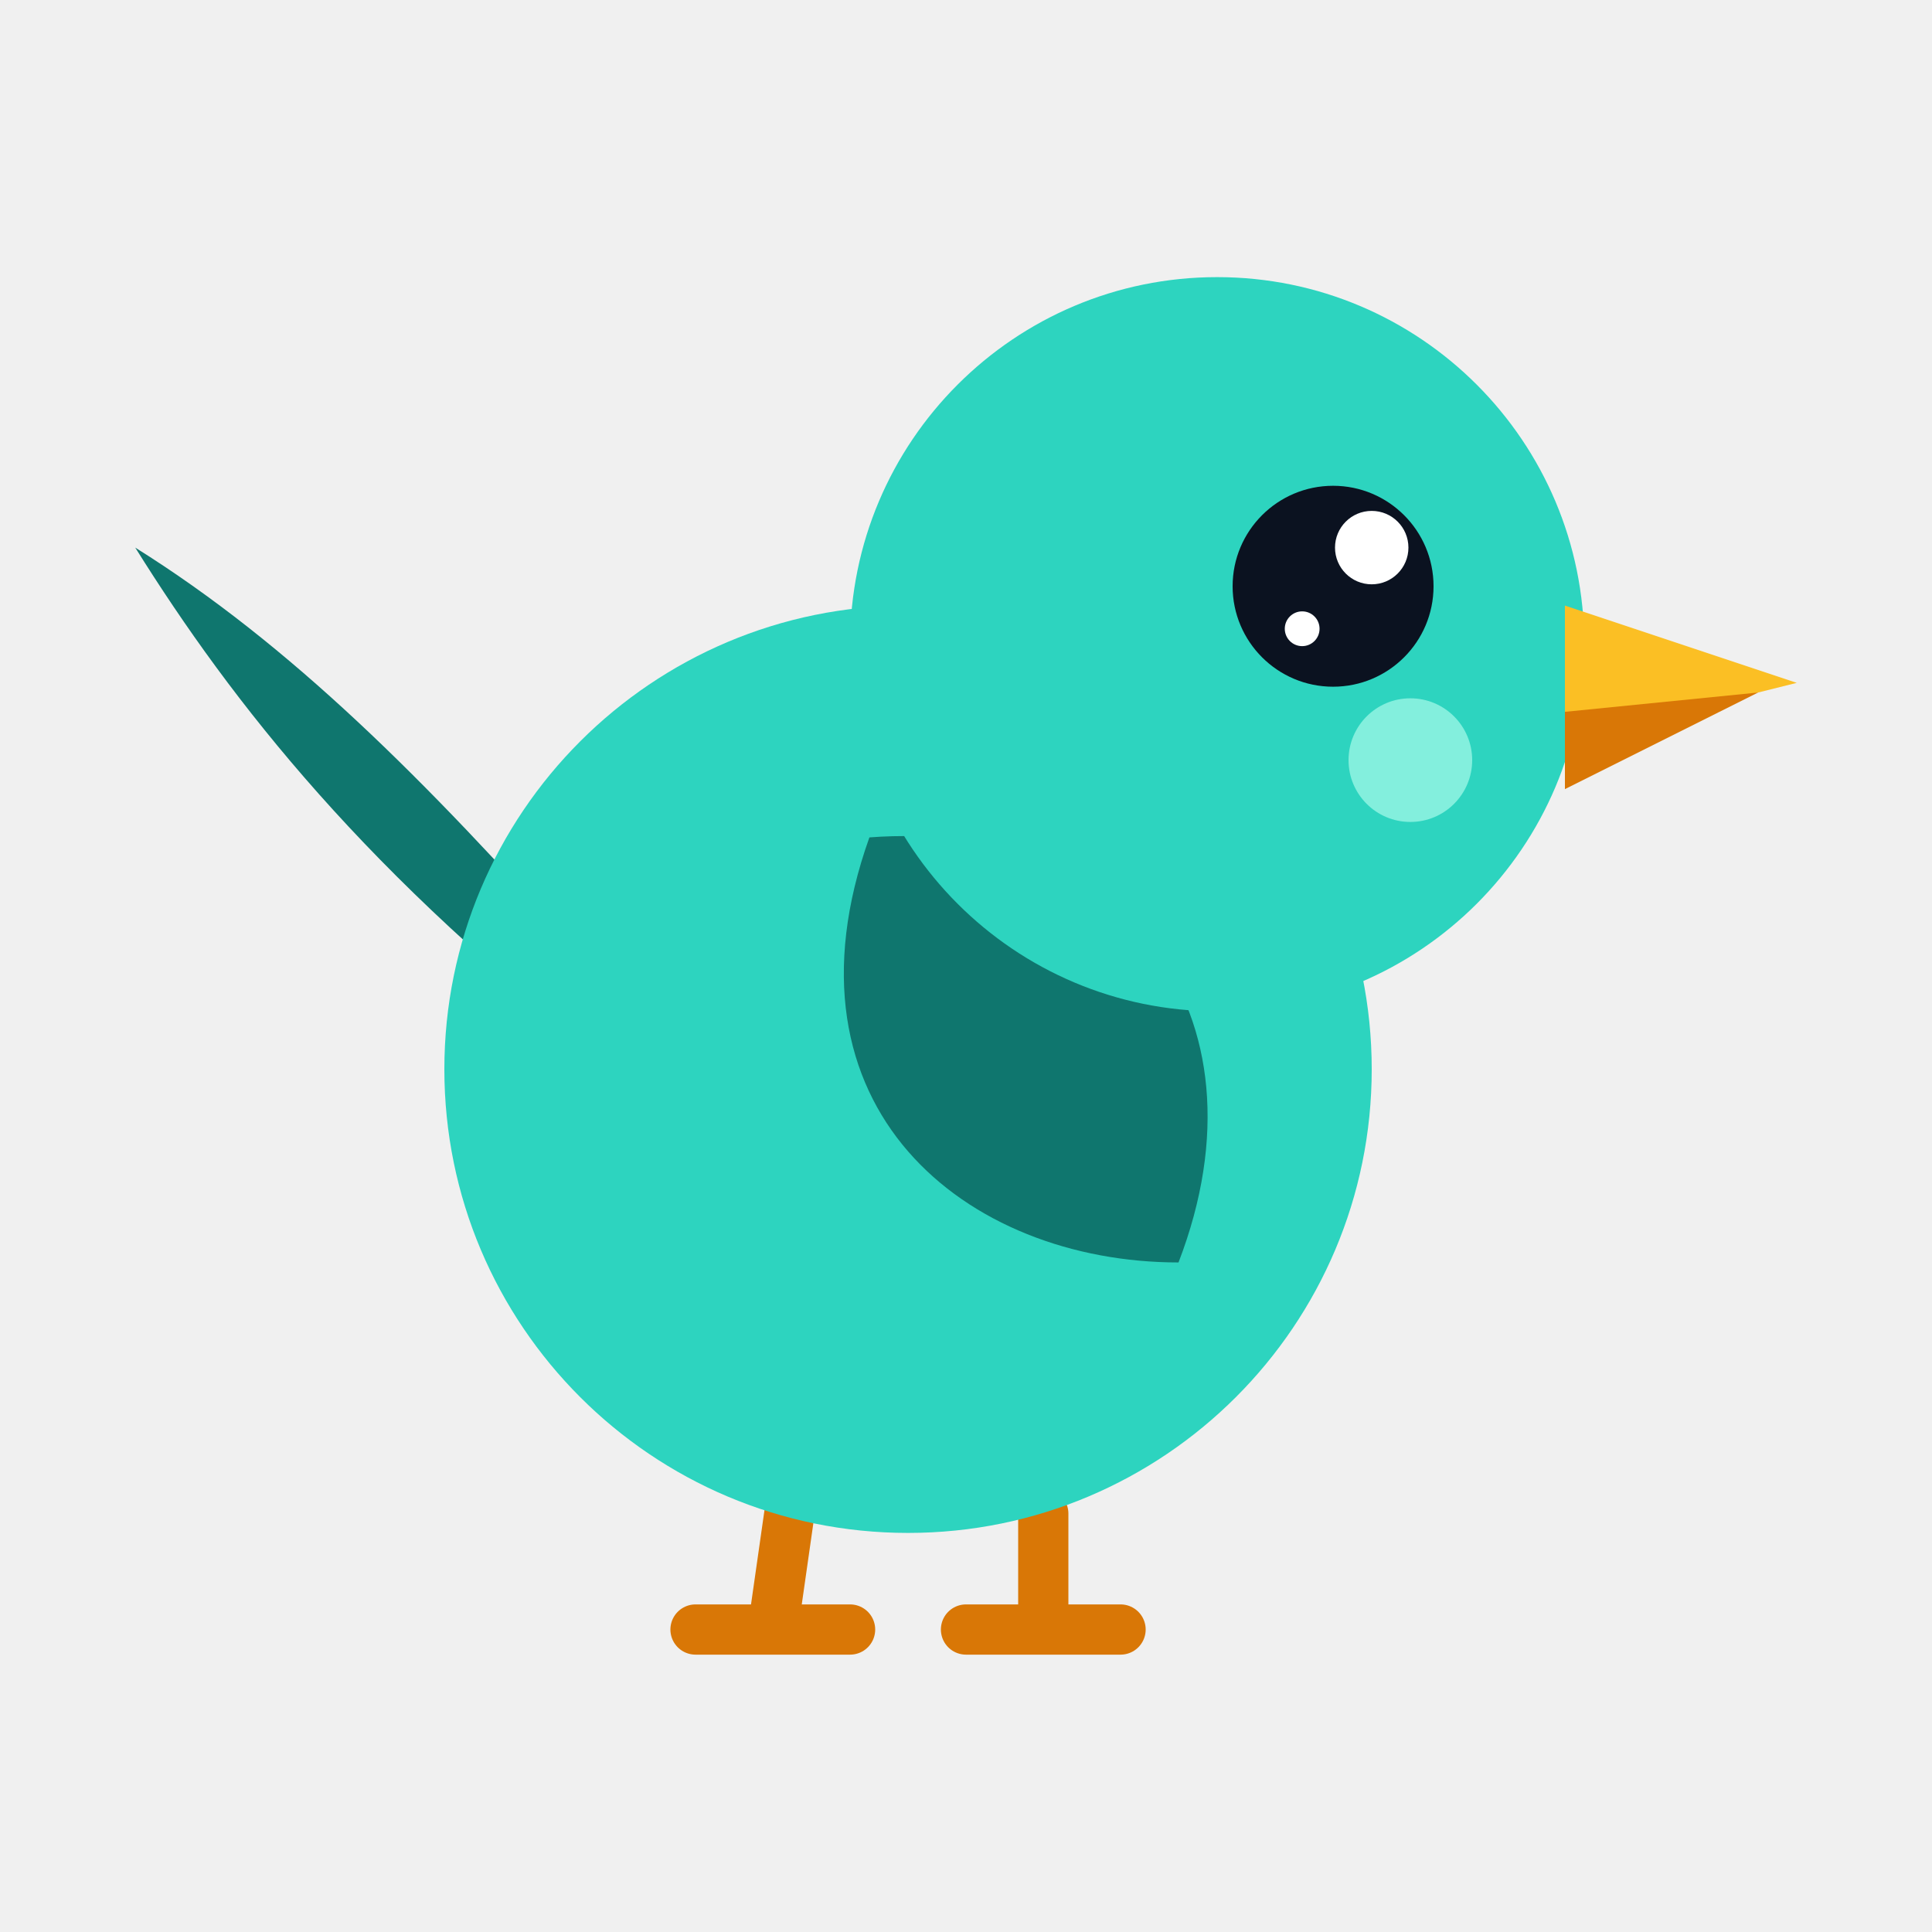
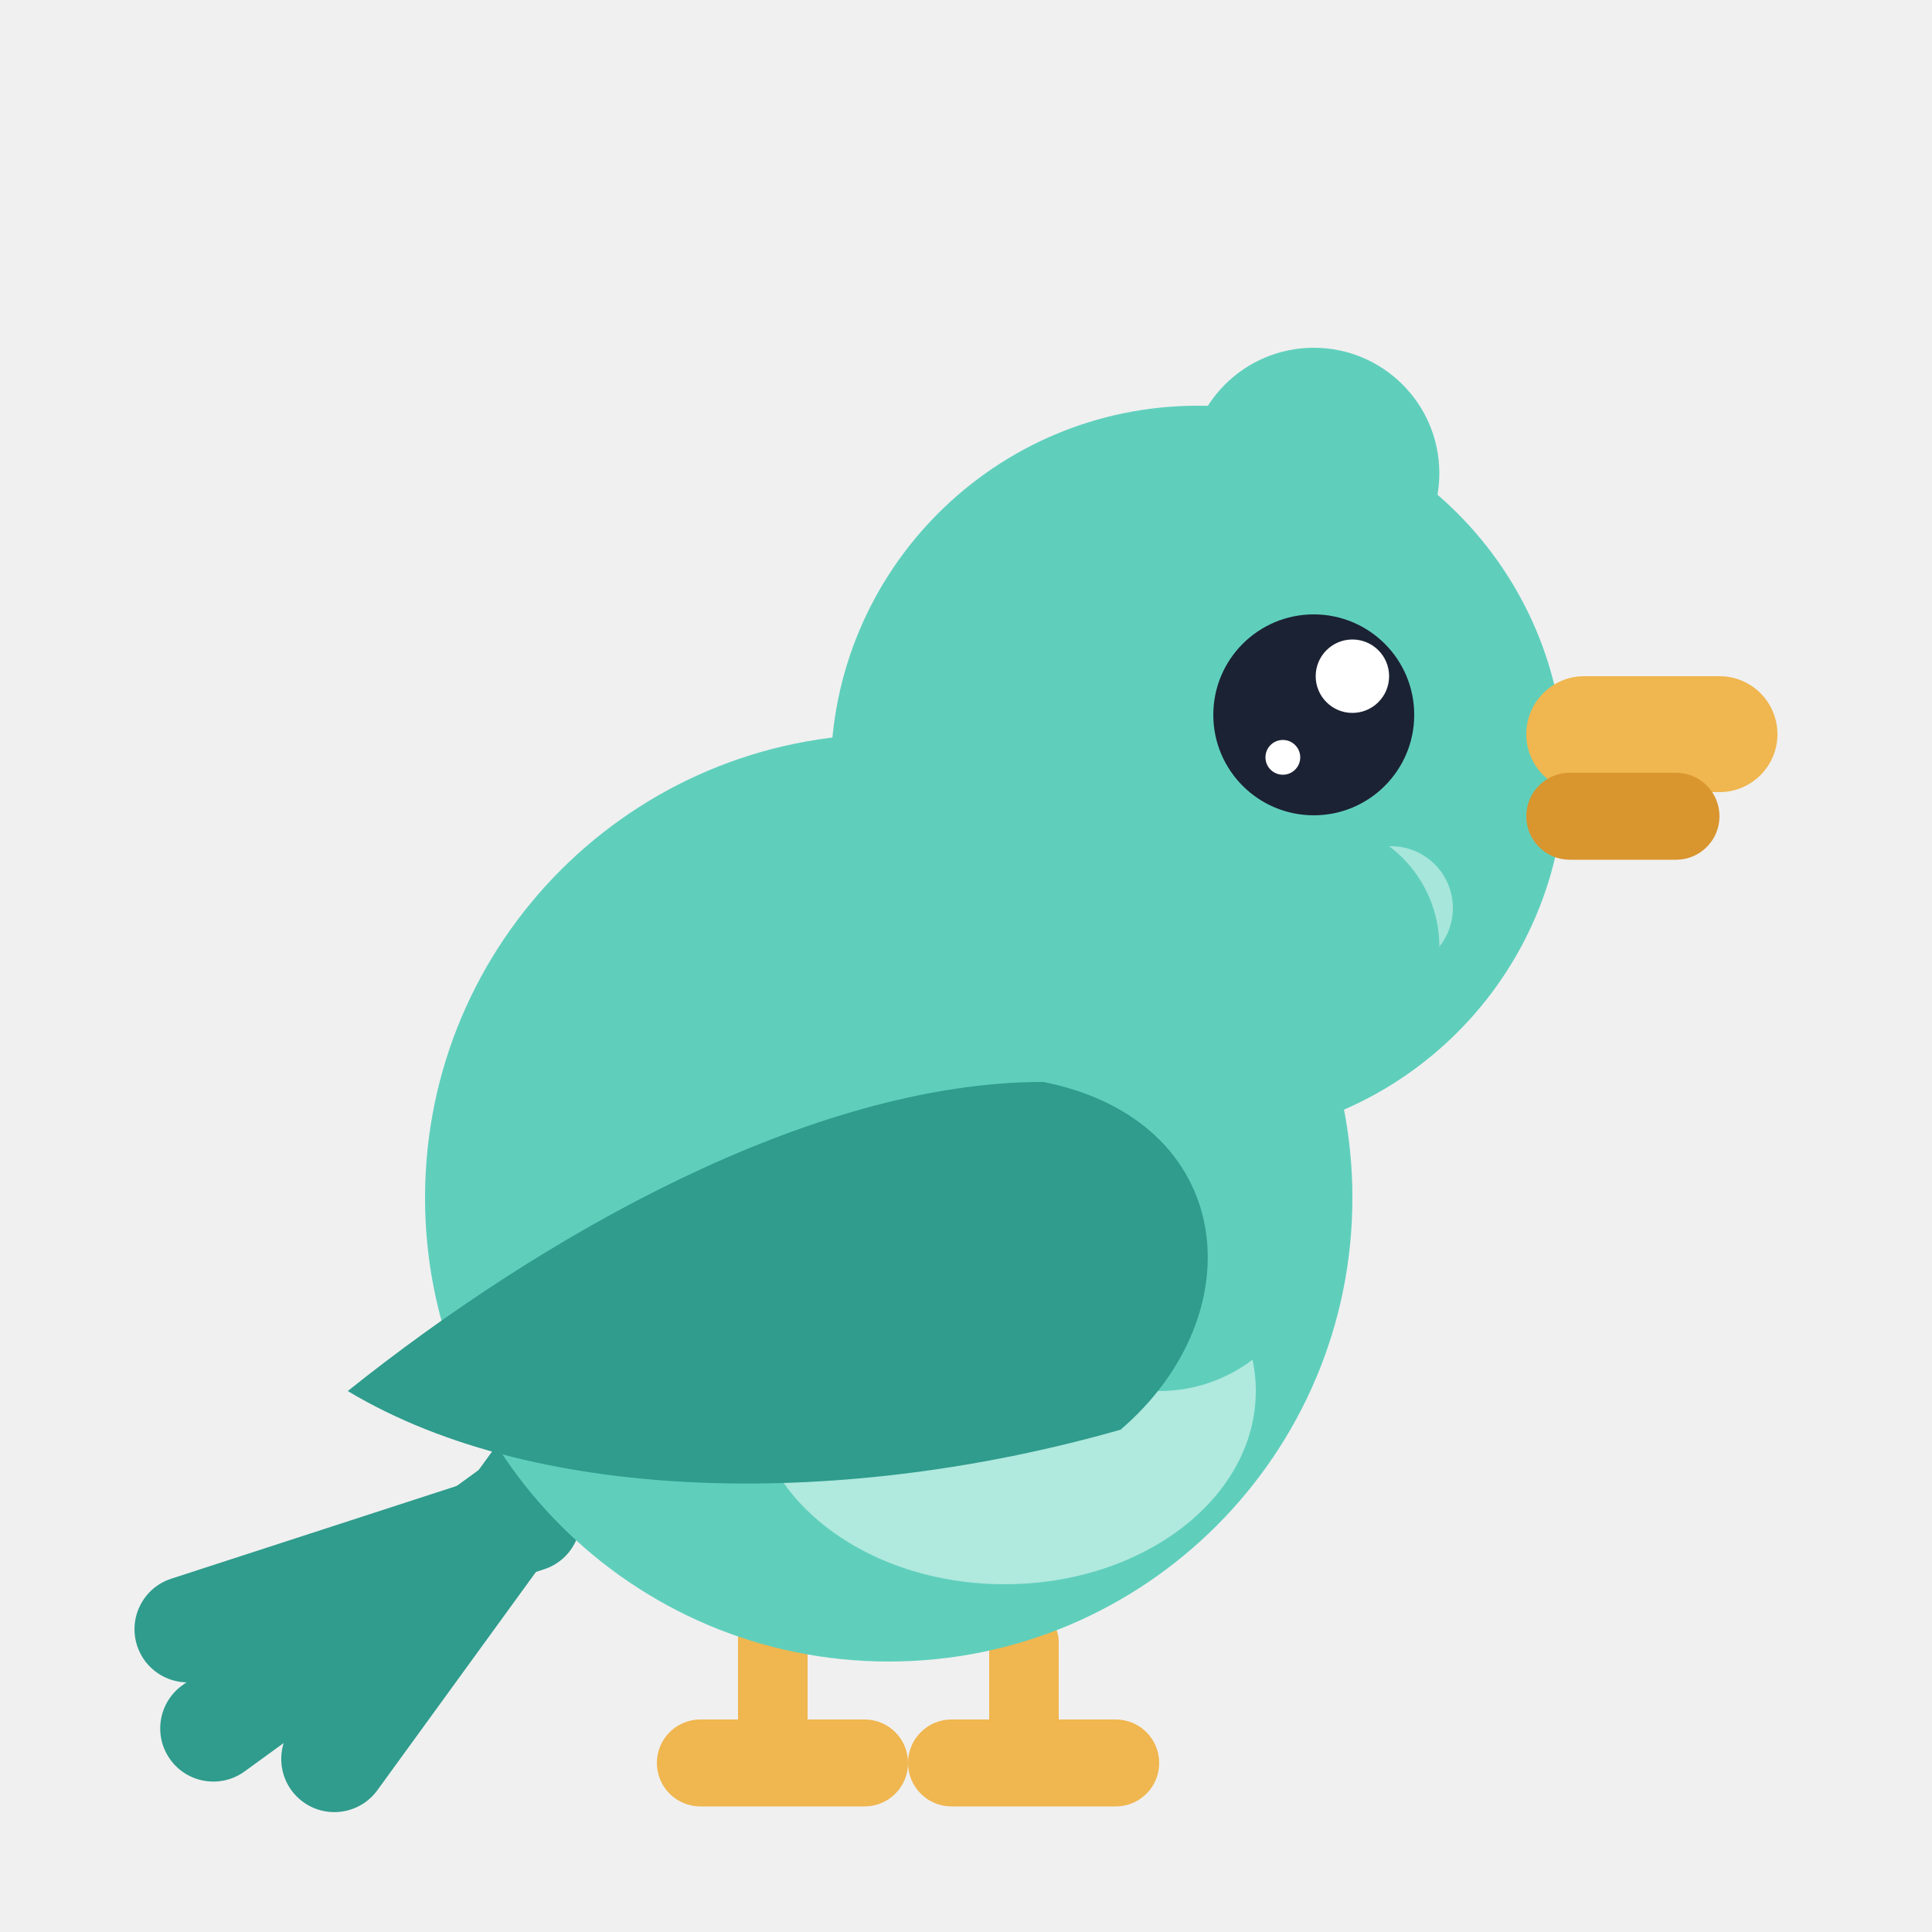
- <svg xmlns="http://www.w3.org/2000/svg" viewBox="0 0 100 100" role="img" aria-label="Bower">
-   <g transform="translate(1 -6.656)">
-     <path fill="#0f766e" d="M29 56C21 47 14 40 6 35C11 43 18 52 31 62Z" />
-     <path fill="none" stroke="#d97706" stroke-width="2.6" stroke-linecap="round" stroke-linejoin="round" d="M40 84L39 91M35 91h8" />
-     <path fill="none" stroke="#d97706" stroke-width="2.6" stroke-linecap="round" stroke-linejoin="round" d="M53 85L53 91M49 91h8" />
-     <circle fill="#2dd4bf" cx="46" cy="62" r="24" />
-     <path fill="#0f766e" d="M44 50C57 49 65 59 60 72C49 72 39 64 44 50Z" />
-     <circle fill="#2dd4bf" cx="62" cy="40" r="19" />
-     <circle fill="#99f6e4" fill-opacity=".8" cx="72" cy="46" r="3.2" />
-     <circle fill="#0b1220" cx="68" cy="37" r="5.2" />
-     <circle fill="#ffffff" cx="70" cy="35" r="1.9" />
-     <circle fill="#ffffff" cx="66.4" cy="39.2" r=".9" />
-     <path fill="#fbbf24" d="M80 38L92 42L80 45Z" />
-     <path fill="#d97706" d="M80 43.5L90 42.5L80 47.5Z" />
-   </g>
+ <svg xmlns="http://www.w3.org/2000/svg" viewBox="0 0 100 100" width="64" height="64" role="img" aria-label="Bower">
+   <style>.b{overflow:visible;display:block;flex-shrink:0}
+ .b .bd,.b .hc,.b .nk,.b .ld,.b .lb{fill:#5fcfbc}.b .wp,.b .tf{fill:#2f9c8d}.b .ch{fill:#b9ece2;opacity:.9}.b .ck{fill:#b9ece2;opacity:.8}.b .ec{fill:#1b2233}.b .eh{fill:#fff}.b .fo{fill:#f0b64f}.b .dd{fill:#9fabbf}.b .rn{fill:none;stroke:#7d8aa3;stroke-width:1.6;stroke-linecap:round}.b .nest2{fill:none;stroke:#8a5a3b;stroke-width:2.4;stroke-linecap:round}.b .ex{font-family:'Segoe UI',system-ui,-apple-system,Helvetica,Arial,sans-serif;font-weight:700;font-size:16px;fill:#f0b64f}.b .ld,.b .lb{transform-box:fill-box;transform-origin:center}.b .tu{transform-box:fill-box;transform-origin:95% 60%}.b .nest{fill:none;stroke:#8a5a3b;stroke-width:2.4;stroke-linecap:round}
+ .b .bk{fill:#f0b64f}.b .bj{fill:#d9952e}
+ .b .lg{fill:none;stroke:#f0b64f;stroke-width:3.6;stroke-linecap:round;stroke-linejoin:round}
+ .b .tw{fill:none;stroke:#fbbf24;stroke-width:2.6;stroke-linecap:round}
+ .b .pp,.b .nestpile{fill:#fff;stroke:#94a3b8;stroke-width:1}
+ .b .nt{font-family:'Segoe UI',system-ui,-apple-system,Helvetica,Arial,sans-serif;font-weight:700;font-size:13px;fill:#5eead4}
+ .b .qm,.b .zz{font-family:'Segoe UI',system-ui,-apple-system,Helvetica,Arial,sans-serif;font-weight:700;fill:#e6ebf2}.b .qm{font-size:18px}.b .zz{font-size:12px}
+ .b .sp{fill:#fbbf24;transform-box:fill-box;transform-origin:center}
+ .b .cl{fill:none;stroke:#64748b;stroke-width:1.8;stroke-linecap:round;stroke-linejoin:round}
+ .b .bp,.b .bn{fill:none;stroke:#8a5a3b;stroke-width:2.4;stroke-linecap:round}.b .bp{stroke:#f0b64f}
+ .b .tray{fill:#334155}.b .sgem{fill:#38bdf8}.b .sgemhl{fill:#e0f2fe}
+ .b .rig,.b .turn{transform-box:fill-box;transform-origin:50% 100%}
+ .b .hd{transform-box:view-box;transform-origin:60px 64px}
+ .b .jw{transform-box:fill-box;transform-origin:0% 15%}
+ .b .wg{transform-box:view-box;transform-origin:54px 57px}
+ .b .tl{transform-box:view-box;transform-origin:30px 76px}
+ .b .ft{transform-box:view-box;transform-origin:47px 84px}
+ .b .ey{transform-box:fill-box;transform-origin:center}
+ .b .x{opacity:0}
+ .p-idle .rig{animation:breathe 3.2s ease-in-out infinite}.p-idle .ey{animation:blink 4.5s infinite}
+ .p-look .rig{animation:breathe 3.2s ease-in-out infinite}.p-look .turn{animation:turnaround 11s ease-in-out infinite}.p-look .hd{animation:idlelook 11s ease-in-out infinite}.p-look .tl{animation:tailflick 11s ease-in-out infinite}.p-look .ey{animation:blink 4.5s infinite}.p-look .ft{animation:shift 11s ease-in-out infinite}.p-look .dd{animation:dots 11s infinite}.p-look .d2{animation-delay:.25s}.p-look .d3{animation-delay:.5s}
+ .p-hello .rig{animation:arrive 4.5s ease-out infinite}.p-hello .wg{animation:arrivewing 4.5s linear infinite}.p-hello .ft{animation:landlegs 4.5s ease-out infinite}.p-hello .jw{animation:chirp 4.5s linear infinite}.p-hello .hd{animation:landlook 4.5s ease-out infinite}.p-hello .tu{animation:tuftpop 4.5s ease-out infinite}.p-hello .lb{animation:smile 4.5s ease-out infinite}.p-hello .ey{animation:blink 4.5s infinite}.p-hello .tl{animation:tailsettle 4.5s ease-out infinite}
+ .p-shiny .rig{animation:excite 3s ease-in-out infinite}.p-shiny .hd{animation:reach 3s ease-in-out infinite}.p-shiny .tu{transform:rotate(-55deg)}.p-shiny .ex{animation:bang 3s ease-out infinite}.p-shiny .s2{animation-delay:.5s}.p-shiny .ey{animation:dilate 3s ease-in-out infinite}.p-shiny .ft{animation:shinylegs 3s ease-in-out infinite}.p-shiny .wg{animation:flutter .16s linear infinite alternate}.p-shiny .tl{animation:tailwag .5s ease-in-out infinite alternate}.p-shiny .sgem,.p-shiny .sgemhl{opacity:1}.p-shiny .sspark{opacity:1;animation:twinkle 1s ease-in-out infinite}
+ .p-sing .rig{animation:bounce 1s ease-in-out infinite}.p-sing .hd{animation:singhead 2s ease-in-out infinite}.p-sing .lb{transform:translateY(-6px)}.p-sing .tu{transform:rotate(-40deg)}.p-sing .wg{animation:sway 1s ease-in-out infinite alternate}.p-sing .jw{animation:sing .45s ease-in-out infinite alternate}.p-sing .tl{animation:tailwag .25s ease-in-out infinite alternate}.p-sing .nt{opacity:1;animation:notes 2.4s ease-out infinite}.p-sing .n2{animation-delay:.8s}.p-sing .n3{animation-delay:1.6s}.p-sing .ey{animation:blink 4.5s infinite}
+ .p-tidy .rig{animation:ferry 6s ease-in-out infinite}.p-tidy .turn{animation:ferryturn 6s linear infinite}.p-tidy .wg{animation:flap .2s ease-in-out infinite alternate}.p-tidy .ft{transform:scaleY(.4)}.p-tidy .lb{transform:translateY(-6px)}.p-tidy .tu{transform:rotate(-45deg)}.p-tidy .tl{animation:tailstream 6s linear infinite}.p-tidy .cpaper{animation:cpaper 6s linear infinite}.p-tidy .ctwig{animation:ctwig 6s linear infinite}.p-tidy .tray,.p-tidy .nest,.p-tidy .traypaper{opacity:1}.p-tidy .np1{animation:np1 6s linear infinite}.p-tidy .np2{animation:np2 6s linear infinite}
+ .p-fly .rig{animation:bob .5s ease-in-out infinite alternate}.p-fly .wg{animation:flap .2s ease-in-out infinite alternate}.p-fly .ft{transform:scaleY(.4)}.p-fly .lb{transform:translateY(-6px)}.p-fly .tl{transform:rotate(-16deg)}.p-fly .cpaper{opacity:1}
+ .p-dance .rig{animation:strut 3.6s ease-in-out infinite}.p-dance .wg{animation:wingspread 3.6s ease-in-out infinite}.p-dance .tl{animation:tailfan 3.6s ease-in-out infinite}.p-dance .hd{animation:proudhead 3.6s ease-in-out infinite}.p-dance .jw{transform:rotate(10deg)}.p-dance .ft{animation:steps .45s ease-in-out infinite alternate}.p-dance .lb{transform:translateY(-6px)}.p-dance .tu{animation:tuftdance 3.6s ease-in-out infinite}.p-dance .sp{opacity:1;animation:twinkle 1.2s ease-in-out infinite}.p-dance .sp2{animation-delay:.5s}
+ .p-confused .rig{animation:breathe 3.2s ease-in-out infinite}.p-confused .hd{animation:puzzle 3.2s ease-in-out infinite}.p-confused .wg{animation:shrug 3.2s ease-in-out infinite}.p-confused .tu{transform:rotate(18deg) translateY(2px)}.p-confused .ld{transform:translateY(3px)}.p-confused .qm{opacity:1;animation:rise 3.2s ease-in-out infinite}.p-confused .ey{animation:blink 4.5s infinite}
+ .p-build .rig{animation:build 7.2s ease-in-out infinite}.p-build .hd{animation:buildhead 7.2s ease-in-out infinite}.p-build .ctwig{animation:buildtwig 7.2s linear infinite}.p-build .ft{animation:buildlegs2 7.2s ease-in-out infinite}.p-build .wg{animation:buildwing 7.2s ease-in-out infinite}.p-build .lb{transform:translateY(-5px)}.p-build .bn{opacity:1}.p-build .bp{opacity:1}.p-build .bp1{animation:bp1 7.2s linear infinite}.p-build .bp2{animation:bp2 7.2s linear infinite}.p-build .bp3{animation:bp3 7.2s linear infinite}.p-build .bt1{animation:bt1 7.2s linear infinite}.p-build .bt2{animation:bt2 7.2s linear infinite}.p-build .bt3{animation:bt3 7.2s linear infinite}.p-build .ey{animation:blink 4.5s infinite}
+ .p-sleep .rig{--rest:5px;animation:breathe 4.8s ease-in-out infinite}.p-sleep .nest2{opacity:1}.p-sleep .ft{transform:scaleY(0)}.p-sleep .wg{transform:rotate(-8deg)}.p-sleep .ld{transform:translateY(10px)}.p-sleep .lb{transform:translateY(-5px)}.p-sleep .hd{transform:translate(-2px,8px) rotate(12deg)}.p-sleep .zz{opacity:1;animation:drift 3s ease-in-out infinite}.p-sleep .z2{animation-delay:1.2s}
+ .p-peek .hd{animation:peekup 4s ease-in-out infinite}.p-peek .ey{animation:look 3s ease-in-out infinite}
+ .p-offline .rig{filter:saturate(.35) brightness(.85)}.p-offline .cl{opacity:1}.p-offline .rn{opacity:1;animation:rain 1s linear infinite}.p-offline .r2{animation-delay:.25s}.p-offline .r3{animation-delay:.5s}.p-offline .r4{animation-delay:.75s}.p-offline .ld{transform:translateY(5px)}.p-offline .hd{transform:rotate(8deg) translateY(3px)}.p-offline .wg{transform:rotate(112deg)}.p-offline .ft{transform:scaleY(.8)}.p-offline .ey{animation:blink 6s infinite}
+ .p-done .rig{animation:hopwink 3s ease-in-out infinite}.p-done .ey{animation:wink 3s linear infinite}.p-done .jw{transform:rotate(12deg)}.p-done .lb{transform:translateY(-6px)}.p-done .wg{animation:cheer 3s ease-in-out infinite}.p-done .ft{animation:crouch 3s ease-in-out infinite}.p-done .hd{animation:cheerhead 3s ease-in-out infinite}.p-done .tl{animation:tailwag .5s ease-in-out infinite alternate}
+ .e-happy .jw{transform:rotate(16deg)}.e-happy .hd{transform:rotate(-6deg) translateY(-3px)}.e-happy .lb{transform:translateY(-6px)}.e-happy .tu{transform:rotate(-30deg)}
+ .e-curious .ey{transform:scale(1.35)}.e-curious .hd{transform:rotate(-14deg) translate(3px,-9px)}.e-curious .tu{transform:rotate(-50deg)}
+ .e-worried .ld{transform:translateY(5px)}.e-worried .hd{transform:rotate(12deg) translateY(4px)}.e-worried .tu{transform:rotate(16deg) translateY(2px)}
+ .e-sleepy .ld{transform:translateY(10px)}.e-sleepy .lb{transform:translateY(-5px)}.e-sleepy .hd{transform:translate(-2px,8px) rotate(12deg)}
+ .e-proud .hd{transform:rotate(-16deg) translateY(-8px)}.e-proud .tl{transform:scale(1.2) rotate(-14deg)}.e-proud .wg{transform:rotate(-70deg)}.e-proud .jw{transform:rotate(8deg)}.e-proud .lb{transform:translateY(-6px)}.e-proud .tu{transform:rotate(-60deg)}
+ .flip .turn{transform:scaleX(-1)}
+ @keyframes breathe{0%,100%{transform:translateY(var(--rest,0px))}50%{transform:translateY(calc(var(--rest,0px) - 1.5px))}}
+ @keyframes blink{0%,91%,97%,100%{transform:scaleY(1)}94%{transform:scaleY(.1)}}
+ @keyframes turnaround{0%,60%{transform:scaleX(1)}63%,86%{transform:scaleX(-1)}89%,100%{transform:scaleX(1)}}
+ @keyframes idlelook{0%,10%,100%{transform:rotate(0) translateY(0)}16%,28%{transform:rotate(-16deg) translateY(-7px)}34%,40%{transform:rotate(0) translateY(0)}44%,52%{transform:rotate(14deg) translateY(3px)}56%{transform:rotate(0) translateY(0)}66%,80%{transform:rotate(-8deg) translateY(-9px)}88%{transform:rotate(4deg) translateY(0)}}
+ @keyframes tailflick{0%,38%,46%,100%{transform:rotate(0)}40%{transform:rotate(-18deg)}43%{transform:rotate(8deg)}}
+ @keyframes arrive{0%{transform:translate(-150px,-60px) rotate(-8deg)}26%{transform:translate(-8px,-6px) rotate(0)}30%{transform:translate(0,0) scale(1.14,.84)}38%{transform:scale(.97,1.04)}44%{transform:scale(1)}58%{transform:scaleY(.9)}64%{transform:translateY(-14px) scaleY(1.06)}72%{transform:translateY(0) scale(1.08,.92)}78%,100%{transform:scale(1)}}
+ @keyframes arrivewing{0%{transform:rotate(44deg)}2%{transform:rotate(-18deg)}4%{transform:rotate(44deg)}6%{transform:rotate(-18deg)}8%{transform:rotate(44deg)}10%{transform:rotate(-18deg)}12%{transform:rotate(44deg)}14%{transform:rotate(-18deg)}16%{transform:rotate(44deg)}18%{transform:rotate(-18deg)}20%{transform:rotate(44deg)}22%{transform:rotate(-18deg)}24%{transform:rotate(44deg)}26%{transform:rotate(-18deg)}28%{transform:rotate(44deg)}30%,100%{transform:rotate(0)}}
+ @keyframes tuck{0%,26%{transform:scaleY(.3)}30%,100%{transform:scaleY(1)}}
+ @keyframes chirp{0%,44%,56%,100%{transform:rotate(0)}47%,53%{transform:rotate(24deg)}50%{transform:rotate(4deg)}}
+ @keyframes landlook{0%,28%{transform:rotate(6deg)}34%,48%{transform:rotate(-12deg)}56%,100%{transform:rotate(0)}}
+ @keyframes excite{0%,18%{transform:translateX(0) scale(1)}22%{transform:scale(1.06,.9)}30%{transform:translateY(-10px) scale(.96,1.08)}36%{transform:translateX(6px) scale(1.08,.92)}42%{transform:translateX(6px) scale(1)}56%{transform:translateX(6px) scale(1.06,.9)}64%{transform:translate(12px,-10px) scale(.96,1.08)}70%{transform:translateX(18px) scale(1.08,.92)}76%,100%{transform:translateX(18px) scale(1)}}
+ @keyframes lean{0%,100%{transform:rotate(-12deg) translate(2px,-3px)}50%{transform:rotate(-16deg) translate(4px,-4px)}}
+ @keyframes dilate{0%,100%{transform:scale(1.2)}50%{transform:scale(1.4)}}
+ @keyframes flutter{from{transform:rotate(10deg)}to{transform:rotate(45deg)}}
+ @keyframes tailwag{from{transform:rotate(-10deg)}to{transform:rotate(10deg)}}
+ @keyframes bounce{0%,100%{transform:translateY(0) scale(1)}50%{transform:translateY(-4px) scale(1.02,.98)}}
+ @keyframes singhead{0%,100%{transform:rotate(-16deg) translateY(-2px)}50%{transform:rotate(-22deg) translateY(-3px)}}
+ @keyframes sing{from{transform:rotate(4deg)}to{transform:rotate(26deg)}}
+ @keyframes notes{0%{opacity:0;transform:translate(0,4px)}15%{opacity:1}100%{opacity:0;transform:translate(10px,-30px) rotate(12deg)}}
+ @keyframes ferry{0%,4%{transform:translateX(34px)}16%{transform:translateX(-34px) translateY(-14px)}20%{transform:translateX(-34px) scale(1.08,.92)}26%{transform:translateX(-34px)}42%{transform:translateX(34px) translateY(-16px)}46%{transform:translateX(34px) scale(1.08,.92)}52%{transform:translateX(34px)}64%{transform:translateX(-34px) translateY(-14px)}68%{transform:translateX(-34px) scale(1.08,.92)}74%{transform:translateX(-34px)}90%{transform:translateX(34px) translateY(-16px)}94%{transform:translateX(34px) scale(1.08,.92)}100%{transform:translateX(34px)}}
+ @keyframes ferryturn{0%,24%{transform:scaleX(-1)}26%,50%{transform:scaleX(1)}52%,72%{transform:scaleX(-1)}74%,100%{transform:scaleX(1)}}
+ @keyframes flap{from{transform:rotate(60deg)}to{transform:rotate(-10deg)}}
+ @keyframes bob{from{transform:translateY(0)}to{transform:translateY(-3px)}}
+ @keyframes cpaper{0%,24%{opacity:0}26%,46%{opacity:1}48%,100%{opacity:0}}
+ @keyframes ctwig{0%,72%{opacity:0}74%,94%{opacity:1}96%,100%{opacity:0}}
+ @keyframes np1{0%,46%{opacity:0}48%,100%{opacity:1}}
+ @keyframes np2{0%,94%{opacity:0}96%,100%{opacity:1}}
+ @keyframes strut{0%,100%{transform:translateX(0) rotate(0)}10%{transform:translateX(-10px) rotate(-5deg)}20%{transform:translateX(10px) rotate(5deg)}30%{transform:translateX(-10px) rotate(-5deg)}40%{transform:translateX(0) rotate(0)}52%,68%{transform:rotate(24deg)}80%{transform:rotate(0) translateY(-10px)}88%{transform:translateY(0) scale(1.08,.92)}94%{transform:scale(1)}}
+ @keyframes wingspread{0%,44%,100%{transform:rotate(0) scale(1)}50%,66%{transform:rotate(75deg) scale(1.15,1.1)}}
+ @keyframes tailfan{0%,44%,100%{transform:scale(1)}50%,70%{transform:scale(1.35) rotate(-14deg)}}
+ @keyframes proudhead{0%,44%,100%{transform:rotate(0)}50%,70%{transform:rotate(-14deg) translateY(-2px)}}
+ @keyframes twinkle{0%,100%{opacity:.2;transform:scale(.7)}50%{opacity:1;transform:scale(1.15)}}
+ @keyframes puzzle{0%,100%{transform:rotate(-14deg) translateY(1px)}45%,55%{transform:rotate(16deg) translateY(2px)}}
+ @keyframes shrug{0%,30%,70%,100%{transform:rotate(0) translateY(0)}40%,60%{transform:rotate(30deg) translateY(-6px)}}
+ @keyframes rise{0%,25%{opacity:0;transform:translateY(4px)}45%,80%{opacity:1;transform:translateY(0)}100%{opacity:0;transform:translateY(-4px)}}
+ @keyframes buildhop{0%,100%{transform:translateX(-22px)}12%{transform:translateX(-22px) translateY(-10px)}25%{transform:translateX(22px) scale(1.06,.94)}30%{transform:translateX(22px) scale(1)}37%{transform:translateX(22px) translateY(-10px)}50%{transform:translateX(-22px) scale(1.06,.94)}55%{transform:translateX(-22px) scale(1)}62%{transform:translateX(-22px) translateY(-10px)}75%{transform:translateX(22px) scale(1.06,.94)}80%{transform:translateX(22px) scale(1)}87%{transform:translateX(22px) translateY(-10px)}}
+ @keyframes draw{0%{stroke-dashoffset:40}20%,88%{stroke-dashoffset:0}92%,100%{stroke-dashoffset:40}}
+ @keyframes drift{0%{opacity:0;transform:translate(0,4px)}30%{opacity:1}100%{opacity:0;transform:translate(6px,-18px)}}
+ @keyframes peekup{0%,60%,100%{transform:translateY(0) rotate(0)}68%,74%{transform:translateY(-14px) rotate(-10deg)}80%,88%{transform:translateY(-14px) rotate(12deg)}}
+ @keyframes tailsettle{0%,28%{transform:rotate(-24deg)}31%{transform:rotate(16deg)}35%{transform:rotate(-10deg)}39%{transform:rotate(5deg)}43%,100%{transform:rotate(0)}}@keyframes tailstream{0%,4%,26%,52%,74%,100%{transform:rotate(0)}8%,22%,30%,48%,56%,70%,78%,96%{transform:rotate(-20deg)}}@keyframes pump{0%,20%,60%,100%{transform:rotate(0)}30%,50%{transform:rotate(-80deg)}}
+ @keyframes buildlegs{0%,4%,16%,29%,41%,54%,66%,79%,91%,100%{transform:scaleY(1)}8%,33%,58%,83%{transform:scaleY(.65)}12%,37%,62%,87%{transform:scaleY(1.2)}}
+ @keyframes crouch{0%,60%,100%{transform:scaleY(1)}20%{transform:scaleY(.65)}32%{transform:scaleY(1.2)}44%{transform:scaleY(.7)}52%{transform:scaleY(1)}}
+ @keyframes cheer{0%,12%{transform:rotate(0)}22%,70%{transform:rotate(105deg)}30%,46%,62%{transform:rotate(120deg)}38%,54%{transform:rotate(95deg)}82%,100%{transform:rotate(0)}}
+ @keyframes cheerhead{0%,12%,82%,100%{transform:rotate(0) translateY(0)}22%,70%{transform:rotate(-12deg) translateY(-4px)}}
+ @keyframes rain{0%{opacity:0;transform:translateY(0)}20%{opacity:1}100%{opacity:0;transform:translateY(12px)}}
+ @keyframes steps{from{transform:skewX(-14deg)}to{transform:skewX(14deg)}}
+ @keyframes shift{0%,58%,66%,100%{transform:skewX(0)}60%{transform:skewX(-10deg)}63%{transform:skewX(8deg)}}
+ @keyframes landlegs{0%,26%{transform:scaleY(.3)}30%{transform:scaleY(.7)}38%{transform:scaleY(1.05)}44%,56%{transform:scaleY(1)}60%{transform:scaleY(.7)}66%{transform:scaleY(1.15)}72%{transform:scaleY(.75)}78%,100%{transform:scaleY(1)}}
+ @keyframes shinylegs{0%,18%,42%,76%,100%{transform:scaleY(1)}22%,56%{transform:scaleY(.65)}30%,64%{transform:scaleY(1.2)}36%,70%{transform:scaleY(.75)}}
+ @keyframes build{0.00%{transform:translateX(14px)}2.00%{transform:translateX(14px) scale(1.06,.92)}4.67%{transform:translateX(-14px) translateY(-16px)}7.33%{transform:translateX(-44px) scale(1.08,.92)}8.67%{transform:translateX(-44px)}16.67%{transform:translateX(-44px)}18.67%{transform:translateX(-44px) scale(1.06,.92)}21.33%{transform:translateX(-14px) translateY(-16px)}24.00%{transform:translateX(14px) scale(1.08,.92)}25.33%{transform:translateX(14px)}33.30%{transform:translateX(14px)}33.33%{transform:translateX(14px)}35.33%{transform:translateX(14px) scale(1.06,.92)}38.00%{transform:translateX(-14px) translateY(-16px)}40.67%{transform:translateX(-44px) scale(1.08,.92)}42.00%{transform:translateX(-44px)}50.00%{transform:translateX(-44px)}52.00%{transform:translateX(-44px) scale(1.06,.92)}54.67%{transform:translateX(-14px) translateY(-16px)}57.33%{transform:translateX(14px) scale(1.08,.92)}58.67%{transform:translateX(14px)}66.63%{transform:translateX(14px)}66.67%{transform:translateX(14px)}68.67%{transform:translateX(14px) scale(1.06,.92)}71.33%{transform:translateX(-14px) translateY(-16px)}74.00%{transform:translateX(-44px) scale(1.08,.92)}75.33%{transform:translateX(-44px)}83.33%{transform:translateX(-44px)}85.33%{transform:translateX(-44px) scale(1.06,.92)}88.00%{transform:translateX(-14px) translateY(-16px)}90.67%{transform:translateX(14px) scale(1.08,.92)}92.00%{transform:translateX(14px)}99.97%{transform:translateX(14px)}}@keyframes buildhead{0.00%{transform:rotate(0) translate(0,0)}9.33%{transform:rotate(0) translate(0,0)}12.00%{transform:rotate(34deg) translate(2px,4px)}14.67%{transform:rotate(34deg) translate(2px,4px)}16.67%{transform:rotate(-6deg) translate(0,-3px)}25.33%{transform:rotate(-6deg) translate(0,-3px)}28.00%{transform:rotate(30deg) translate(2px,4px)}30.67%{transform:rotate(30deg) translate(2px,4px)}33.30%{transform:rotate(0) translate(0,0)}33.33%{transform:rotate(0) translate(0,0)}42.67%{transform:rotate(0) translate(0,0)}45.33%{transform:rotate(34deg) translate(2px,4px)}48.00%{transform:rotate(34deg) translate(2px,4px)}50.00%{transform:rotate(-6deg) translate(0,-3px)}58.67%{transform:rotate(-6deg) translate(0,-3px)}61.33%{transform:rotate(30deg) translate(2px,4px)}64.00%{transform:rotate(30deg) translate(2px,4px)}66.63%{transform:rotate(0) translate(0,0)}66.67%{transform:rotate(0) translate(0,0)}76.00%{transform:rotate(0) translate(0,0)}78.67%{transform:rotate(34deg) translate(2px,4px)}81.33%{transform:rotate(34deg) translate(2px,4px)}83.33%{transform:rotate(-6deg) translate(0,-3px)}92.00%{transform:rotate(-6deg) translate(0,-3px)}94.67%{transform:rotate(30deg) translate(2px,4px)}97.33%{transform:rotate(30deg) translate(2px,4px)}99.97%{transform:rotate(0) translate(0,0)}}@keyframes buildtwig{0.00%{opacity:0}13.00%{opacity:0}13.33%{opacity:1}29.33%{opacity:1}29.67%{opacity:0}33.30%{opacity:0}33.33%{opacity:0}46.33%{opacity:0}46.67%{opacity:1}62.67%{opacity:1}63.00%{opacity:0}66.63%{opacity:0}66.67%{opacity:0}79.67%{opacity:0}80.00%{opacity:1}96.00%{opacity:1}96.33%{opacity:0}99.97%{opacity:0}}@keyframes buildlegs2{0.00%{transform:scaleY(1)}2.00%{transform:scaleY(.65)}4.67%{transform:scaleY(1.2)}7.33%{transform:scaleY(.7)}10.00%{transform:scaleY(1)}16.67%{transform:scaleY(1)}18.67%{transform:scaleY(.65)}21.33%{transform:scaleY(1.2)}24.00%{transform:scaleY(.7)}26.67%{transform:scaleY(1)}33.30%{transform:scaleY(1)}33.33%{transform:scaleY(1)}35.33%{transform:scaleY(.65)}38.00%{transform:scaleY(1.2)}40.67%{transform:scaleY(.7)}43.33%{transform:scaleY(1)}50.00%{transform:scaleY(1)}52.00%{transform:scaleY(.65)}54.67%{transform:scaleY(1.2)}57.33%{transform:scaleY(.7)}60.00%{transform:scaleY(1)}66.63%{transform:scaleY(1)}66.67%{transform:scaleY(1)}68.67%{transform:scaleY(.65)}71.33%{transform:scaleY(1.2)}74.00%{transform:scaleY(.7)}76.67%{transform:scaleY(1)}83.33%{transform:scaleY(1)}85.33%{transform:scaleY(.65)}88.00%{transform:scaleY(1.2)}90.67%{transform:scaleY(.7)}93.33%{transform:scaleY(1)}99.97%{transform:scaleY(1)}}@keyframes buildwing{0.00%{transform:rotate(0)}2.67%{transform:rotate(50deg)}4.67%{transform:rotate(-8deg)}6.67%{transform:rotate(40deg)}8.67%{transform:rotate(0)}18.67%{transform:rotate(0)}20.00%{transform:rotate(50deg)}21.33%{transform:rotate(-8deg)}23.33%{transform:rotate(40deg)}25.33%{transform:rotate(0)}33.30%{transform:rotate(0)}33.33%{transform:rotate(0)}36.00%{transform:rotate(50deg)}38.00%{transform:rotate(-8deg)}40.00%{transform:rotate(40deg)}42.00%{transform:rotate(0)}52.00%{transform:rotate(0)}53.33%{transform:rotate(50deg)}54.67%{transform:rotate(-8deg)}56.67%{transform:rotate(40deg)}58.67%{transform:rotate(0)}66.63%{transform:rotate(0)}66.67%{transform:rotate(0)}69.33%{transform:rotate(50deg)}71.33%{transform:rotate(-8deg)}73.33%{transform:rotate(40deg)}75.33%{transform:rotate(0)}85.33%{transform:rotate(0)}86.67%{transform:rotate(50deg)}88.00%{transform:rotate(-8deg)}90.00%{transform:rotate(40deg)}92.00%{transform:rotate(0)}99.97%{transform:rotate(0)}}@keyframes bp1{0%{opacity:1}12.99%{opacity:1}13.00%{opacity:0}100%{opacity:0}}@keyframes bp2{0%{opacity:1}46.32%{opacity:1}46.33%{opacity:0}100%{opacity:0}}@keyframes bp3{0%{opacity:1}79.66%{opacity:1}79.67%{opacity:0}100%{opacity:0}}@keyframes bt1{0%{opacity:0}29.49%{opacity:0}29.50%{opacity:1}100%{opacity:1}}@keyframes bt2{0%{opacity:0}62.82%{opacity:0}62.83%{opacity:1}100%{opacity:1}}@keyframes bt3{0%{opacity:0}96.16%{opacity:0}96.17%{opacity:1}100%{opacity:1}}
+ @keyframes dots{0%,12%,100%{opacity:0}16%,26%{opacity:1}30%,64%{opacity:0}68%,78%{opacity:1}82%{opacity:0}}
+ @keyframes reach{0%,14%{transform:rotate(0) translate(0,0)}22%,100%{transform:rotate(-18deg) translate(4px,-12px)}}
+ @keyframes bang{0%,10%{opacity:0;transform:scale(.4)}16%,40%{opacity:1;transform:scale(1)}50%,100%{opacity:0}}
+ @keyframes tuftpop{0%,30%{transform:rotate(0)}36%,60%{transform:rotate(-55deg)}72%,100%{transform:rotate(0)}}
+ @keyframes smile{0%,30%{transform:translateY(0)}36%,100%{transform:translateY(-6px)}}
+ @keyframes sway{from{transform:rotate(-10deg)}to{transform:rotate(-40deg)}}
+ @keyframes tuftdance{0%,40%,100%{transform:rotate(-20deg)}52%,80%{transform:rotate(-65deg)}}
+ @keyframes twigset{0%,26%,50%,76%,100%{transform:rotate(0)}34%,42%{transform:rotate(30deg) translate(2px,3px)}84%,92%{transform:rotate(30deg) translate(2px,3px)}}
+ @keyframes peck{0%,26%,50%,76%,100%{transform:rotate(0) translate(0,0)}34%,42%{transform:rotate(26deg) translate(3px,5px)}84%,92%{transform:rotate(26deg) translate(3px,5px)}}
+ @keyframes look{0%,100%{transform:translateX(-2px)}50%{transform:translateX(2px)}}
+ @keyframes hopwink{0%,100%{transform:translateY(0)}20%{transform:scale(1.08,.88)}32%{transform:translateY(-16px) scale(.95,1.08)}44%{transform:translateY(0) scale(1.12,.88)}52%{transform:scale(1)}}
+ @keyframes wink{0%,50%,62%,100%{transform:scaleY(1)}53%,59%{transform:scaleY(.1)}}
+ @keyframes ring{0%{box-shadow:0 0 0 0 rgba(45,212,191,.6)}100%{box-shadow:0 0 0 14px rgba(45,212,191,0)}}
+ .btn{display:inline-flex;align-items:center;justify-content:center;gap:8px;min-height:44px;padding:0 18px;border:none;border-radius:12px;background:#2dd4bf;color:#0b1220;font:600 16px 'Source Sans 3',sans-serif;text-decoration:none;cursor:pointer}
+ .btn2{display:inline-flex;align-items:center;justify-content:center;gap:8px;min-height:44px;padding:0 18px;border:1px solid #334155;border-radius:12px;background:transparent;color:#e6ebf2;font:600 15px 'Source Sans 3',sans-serif;text-decoration:none;cursor:pointer}
+ @media (prefers-reduced-motion:reduce){.b *{animation:none!important}}</style>
+   <svg class="b " viewBox="0 0 100 100" x="0" y="0" width="100" height="100" overflow="visible">
+     <g class="rig">
+       <g class="turn">
+         <g class="tl">
+           <rect class="tf" x="6" y="71" width="24" height="5.5" rx="2.75" transform="rotate(-54 30 74)" />
+           <rect class="tf" x="4" y="73" width="26" height="5.5" rx="2.75" transform="rotate(-36 30 76)" />
+           <rect class="tf" x="6" y="75" width="24" height="5.5" rx="2.75" transform="rotate(-18 30 78)" />
+         </g>
+         <g class="ft">
+           <path class="lg" d="M40 84V91" />
+           <rect class="fo" x="34" y="89" width="13" height="4.5" rx="2.25" />
+           <path class="lg" d="M53 85V91" />
+           <rect class="fo" x="47" y="89" width="13" height="4.5" rx="2.25" />
+         </g>
+         <circle class="bd" cx="46" cy="62" r="24" />
+         <ellipse class="ch" cx="52" cy="72" rx="13" ry="10" />
+         <g class="hd">
+           <rect class="nk" x="52" y="34" width="16" height="38" rx="8" />
+           <circle class="hc" cx="62" cy="40" r="19" />
+           <circle class="ck" cx="72" cy="47" r="3.2" />
+           <g class="ey">
+             <circle class="ec" cx="68" cy="37" r="5.2" />
+             <circle class="eh" cx="70" cy="35" r="1.9" />
+             <circle class="eh" cx="66.4" cy="39.2" r=".9" />
+           </g>
+           <circle class="ld" cx="68" cy="24.5" r="6.5" />
+           <circle class="lb" cx="68" cy="49" r="6.5" />
+           <rect class="bk" x="79" y="35" width="13" height="6" rx="3" />
+           <g class="jw">
+             <rect class="bj" x="79" y="40" width="10" height="4.5" rx="2.25" />
+           </g>
+           <path class="x ctwig tw" d="M86 39L100 24M96 28L103 27" />
+           <rect class="x cpaper pp" x="86" y="34" width="13" height="17" rx="1" transform="rotate(14 92 42)" />
+           <text class="x ex" x="74" y="16">!</text>
+         </g>
+         <g class="wg">
+           <path class="wp" d="M54 56C64 58 65 68 58 74C44 78 28 78 18 72C28 64 42 56 54 56Z" />
+         </g>
+         <circle class="x dd d1" cx="50" cy="20" r="1.6" />
+         <circle class="x dd d2" cx="56" cy="16" r="1.6" />
+         <circle class="x dd d3" cx="62" cy="14" r="1.6" />
+         <text class="x nt" x="82" y="22">♪</text>
+         <text class="x nt n2" x="90" y="14">♪</text>
+         <text class="x nt n3" x="76" y="8">♪</text>
+         <text class="x qm" x="80" y="18">?</text>
+         <text class="x zz" x="74" y="22">z</text>
+         <text class="x zz z2" x="82" y="12">z</text>
+         <path class="x sp" d="M90 8l1.8 3.8 3.8 1.8-3.8 1.8L90 19l-1.8-3.8-3.8-1.8 3.8-1.8z" />
+         <path class="x sp sp2" d="M8 26l1.4 3 3 1.4-3 1.4L8 35l-1.4-3-3-1.4 3-1.4z" />
+         <path class="x cl" d="M50 6h18a5 5 0 0 0-.6-10 7 7 0 0 0-13 2A4 4 0 0 0 50 6z" />
+         <path class="x rn r1" d="M52 9v5" />
+         <path class="x rn r2" d="M58 10v5" />
+         <path class="x rn r3" d="M64 9v5" />
+         <path class="x rn r4" d="M70 10v5" />
+         <path class="x nest2" d="M22 82C26 94 68 94 72 82M26 88L68 84M30 92L64 88M28 84L70 90M24 86L40 82M54 82L70 86" />
+       </g>
+     </g>
+   </svg>
</svg>
